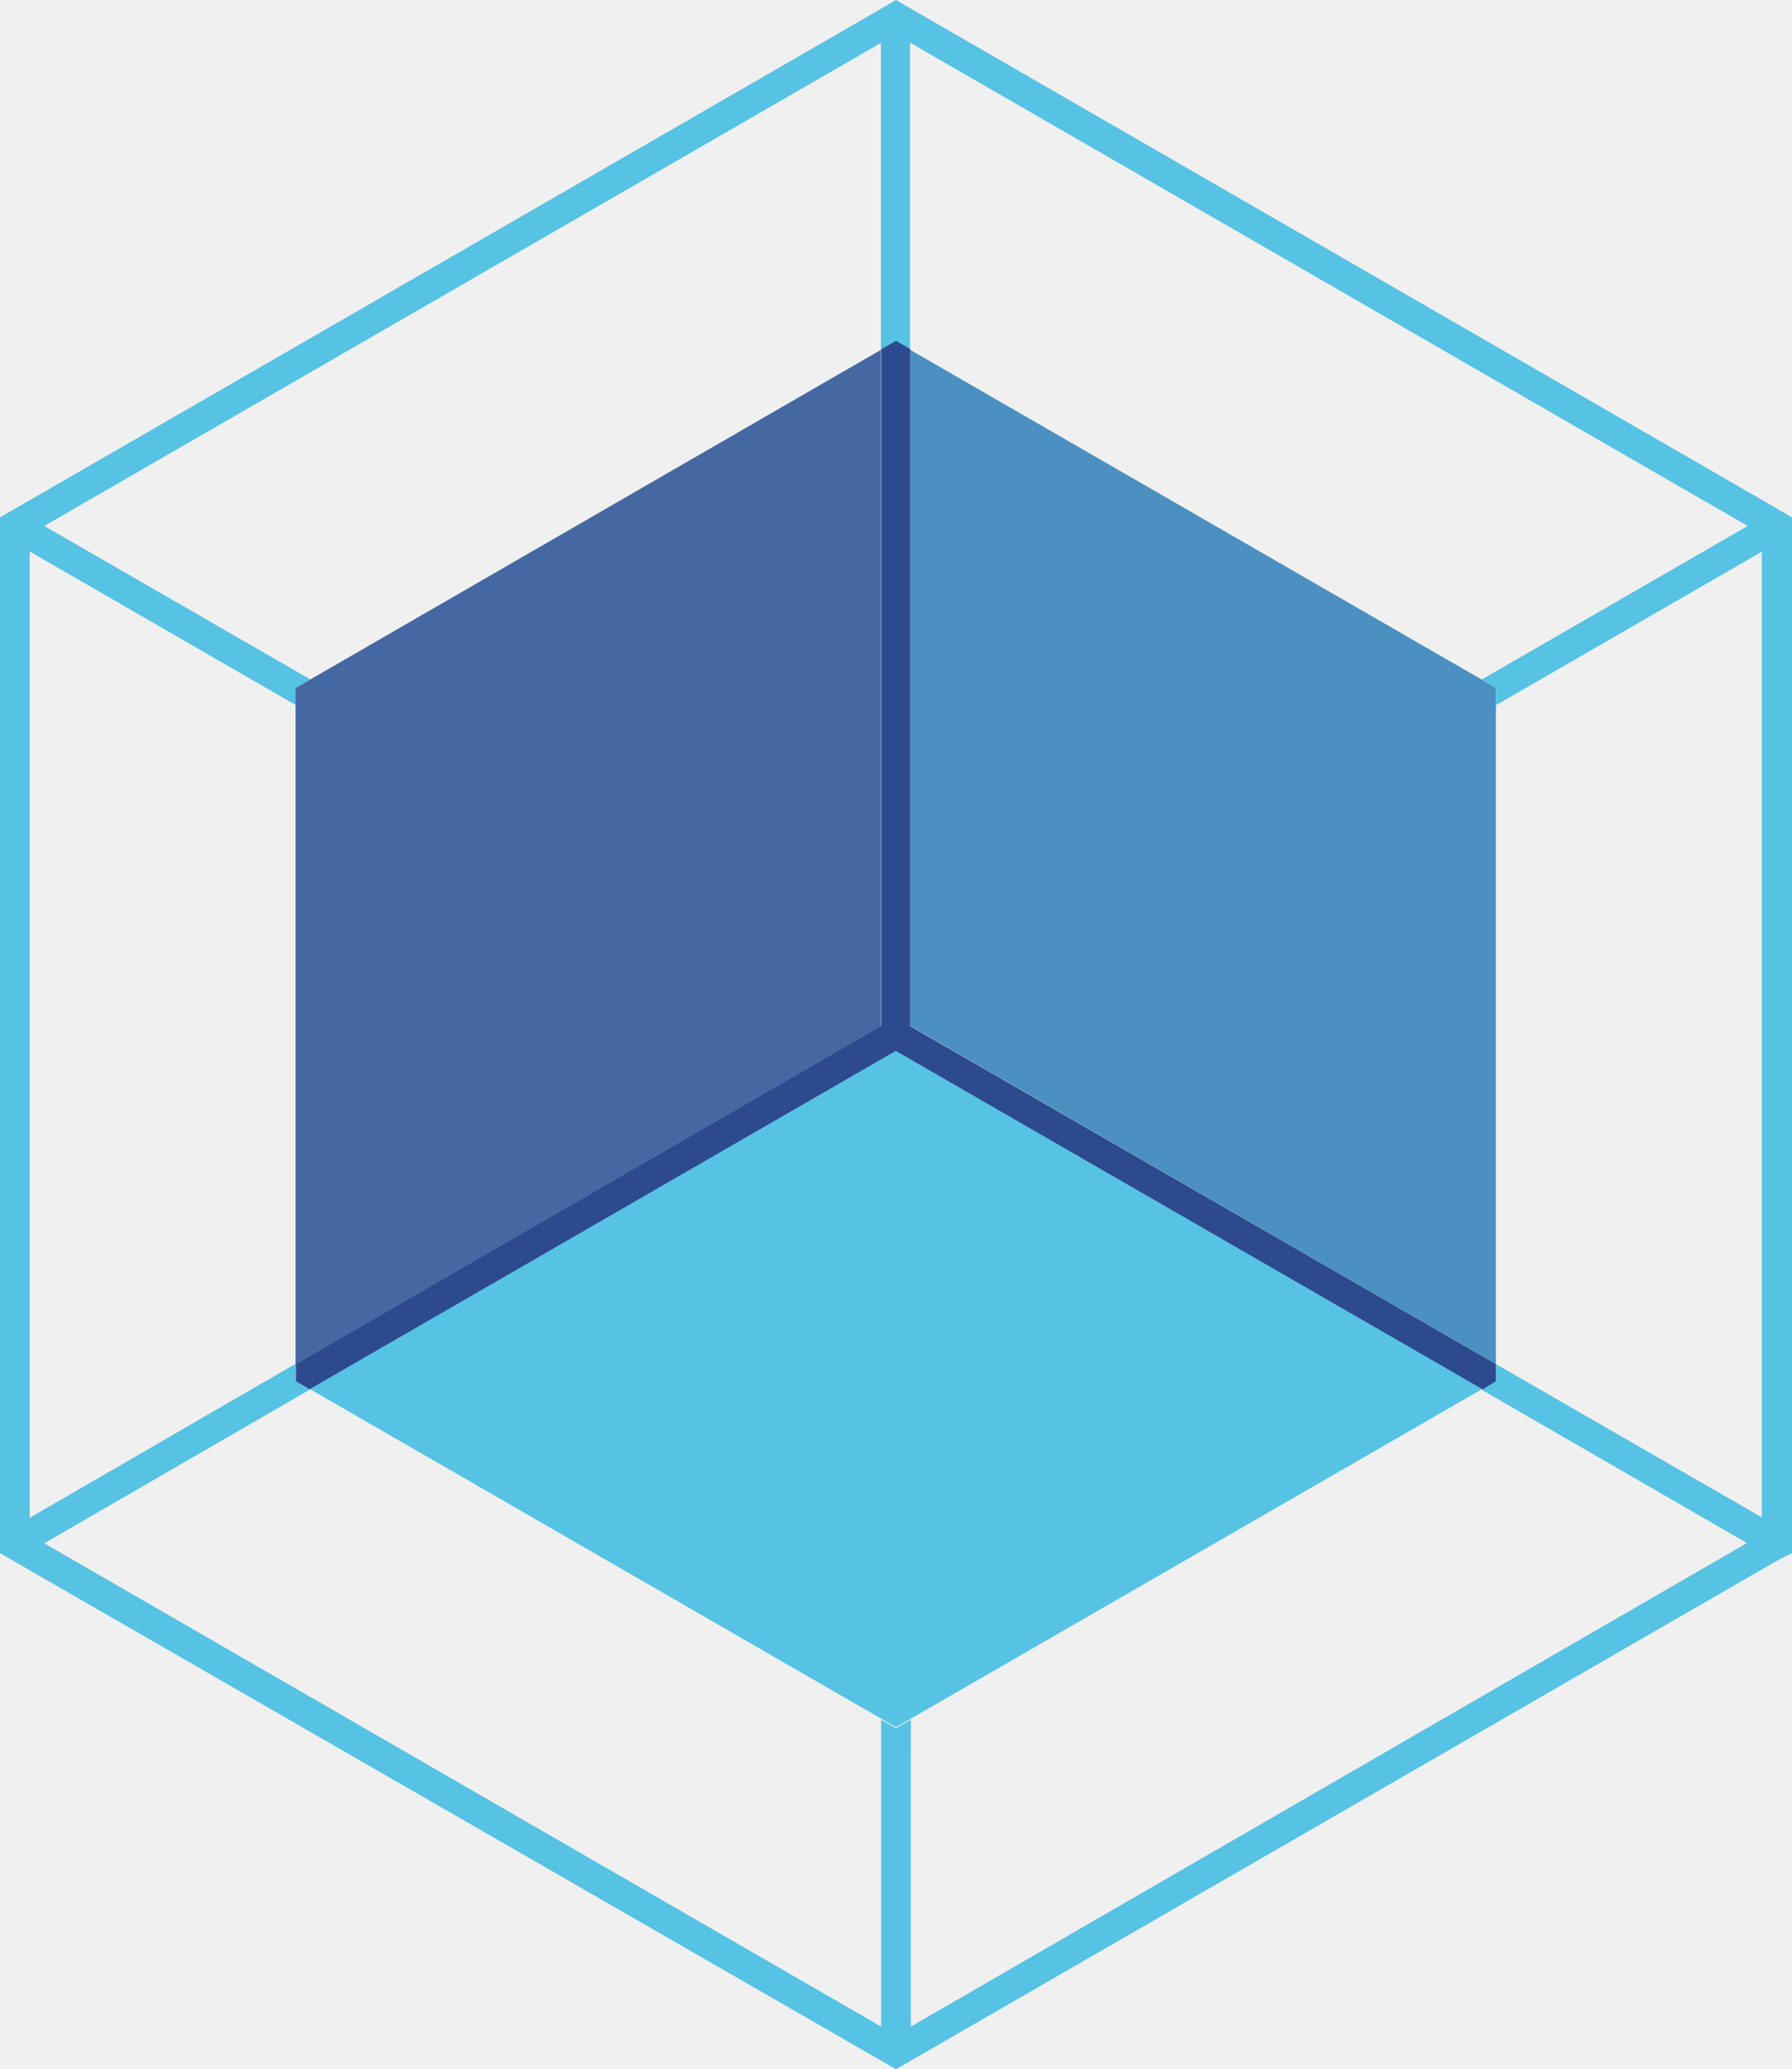
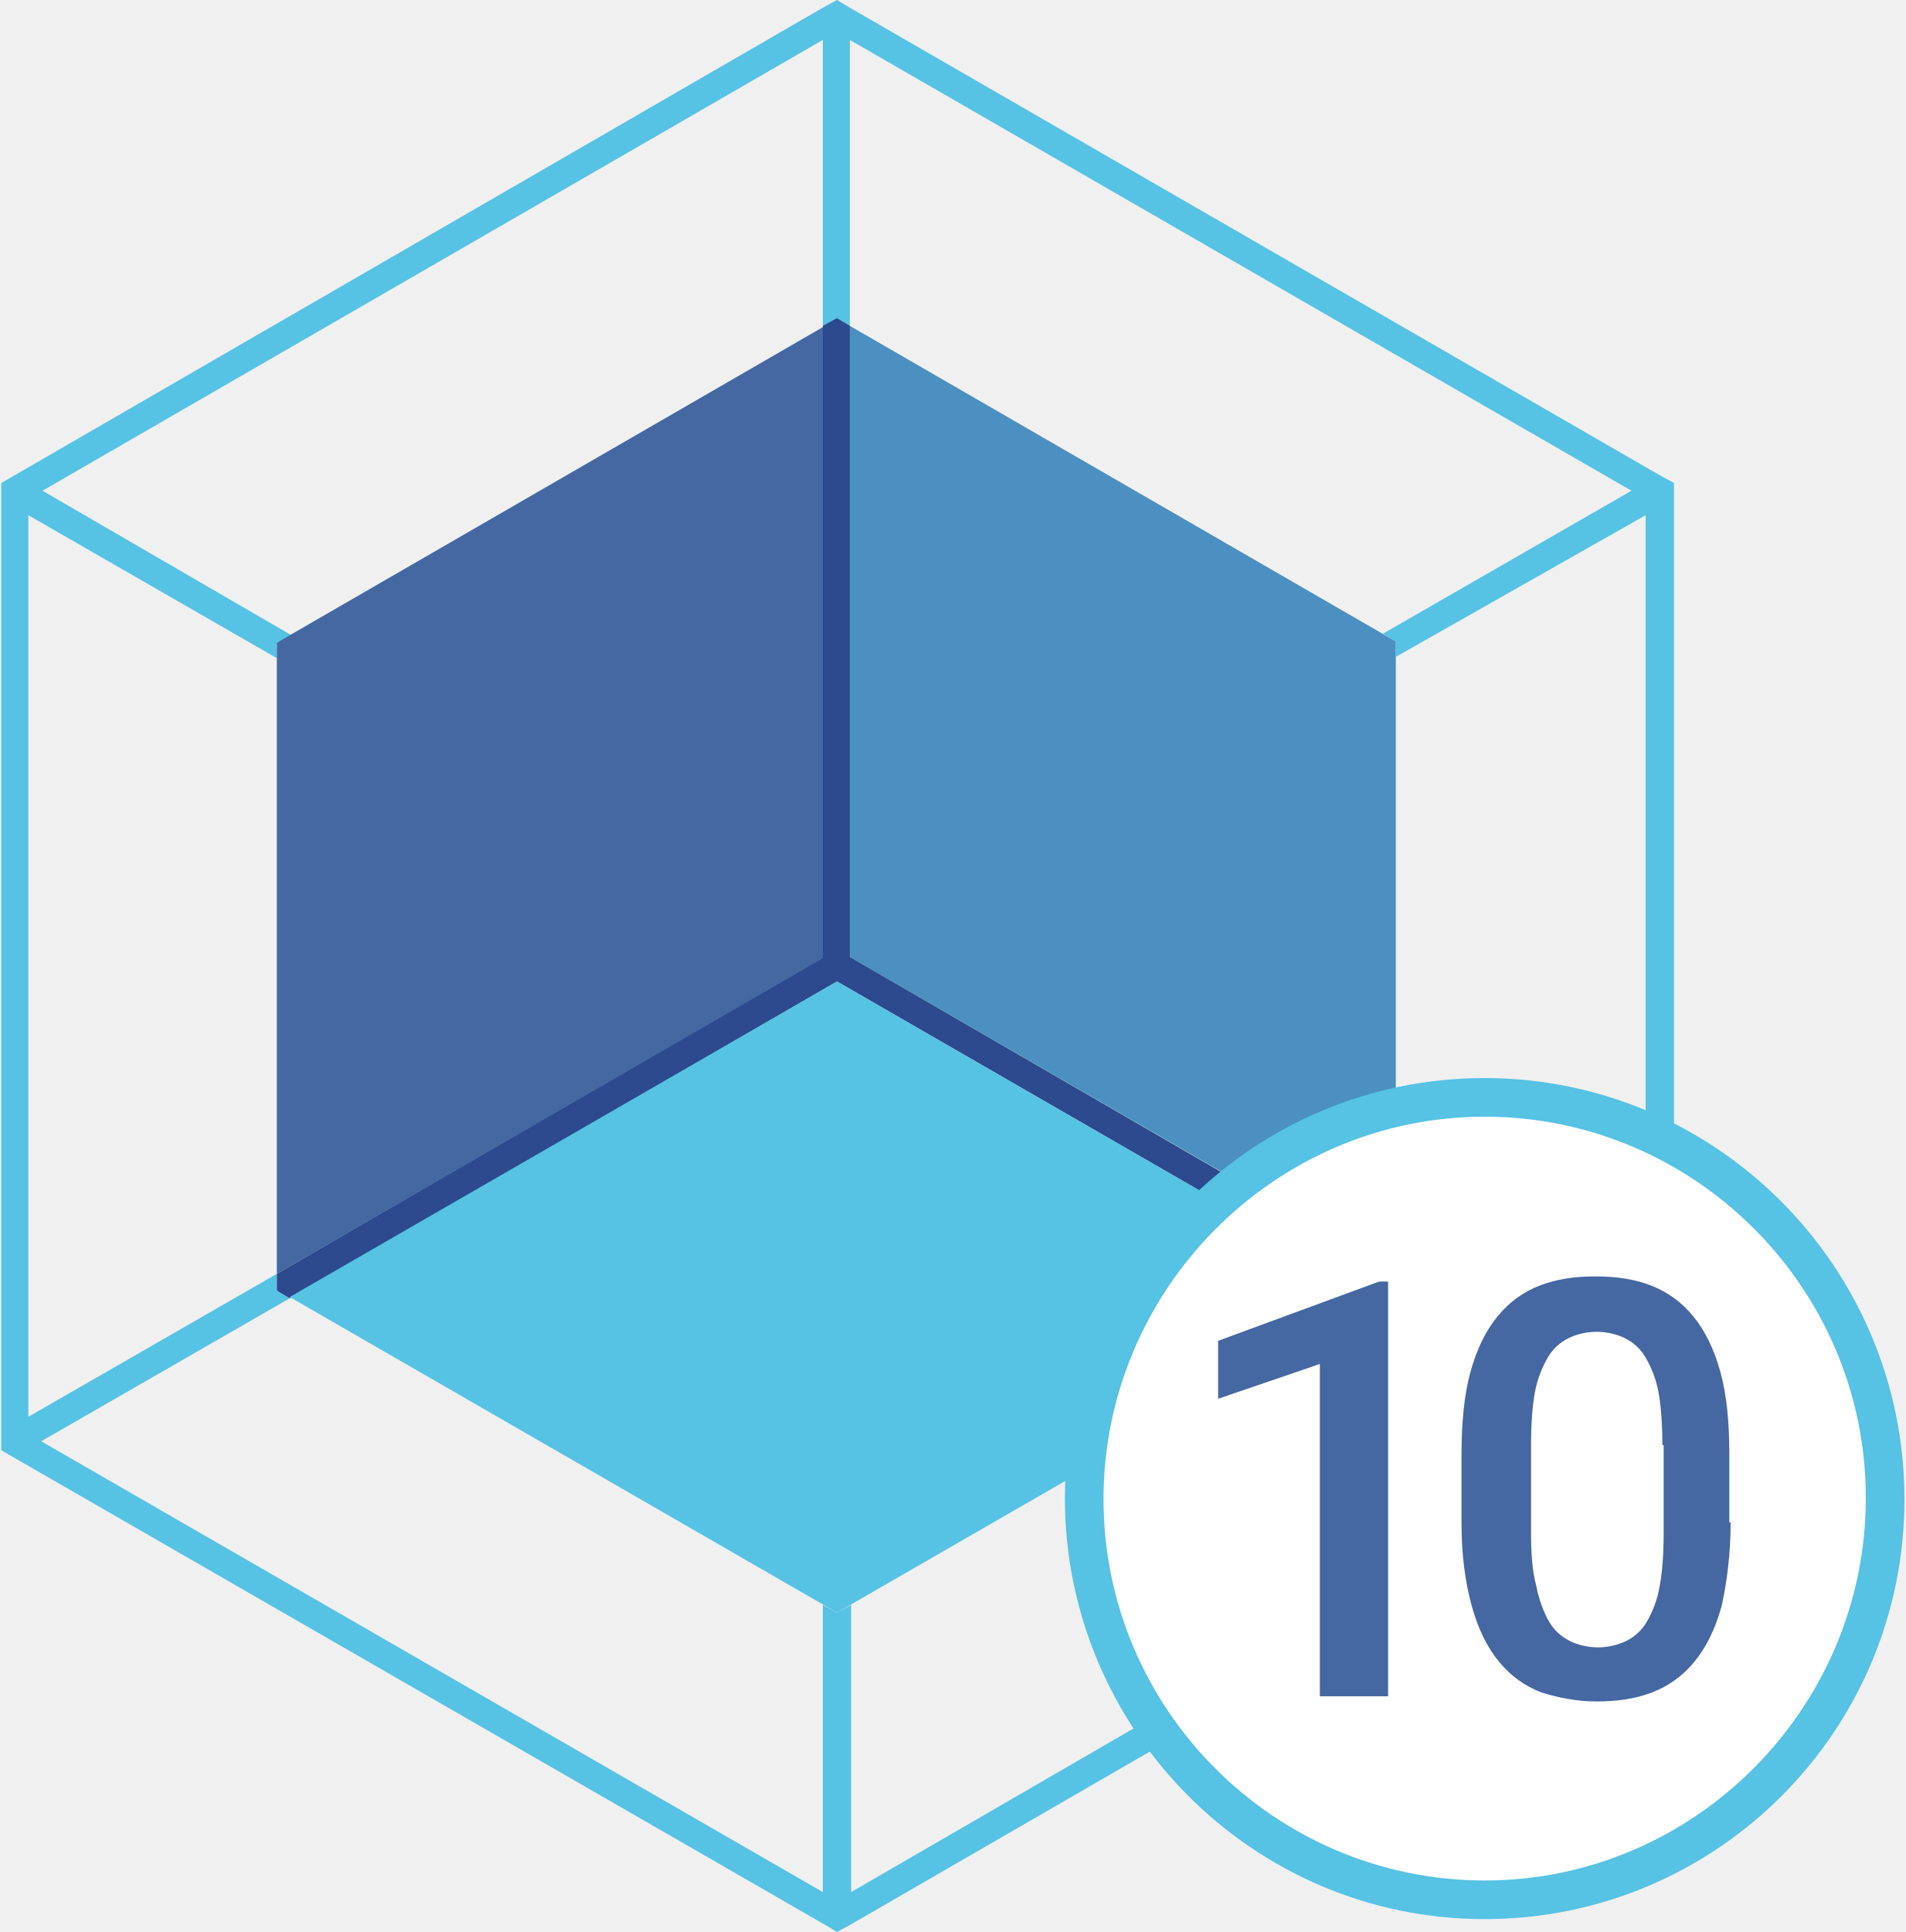
- <svg xmlns="http://www.w3.org/2000/svg" id="Layer_1" data-name="Layer 1" viewBox="0 0 68.88 79.54">
-   <defs>
-     <style>.cls-1{fill:#4b90c1;}.cls-2{fill:#56c2e4;}.cls-3{fill:#2c4a8d;}.cls-4{fill:#4568a3;}</style>
-   </defs>
-   <g id="Page-1">
-     <g id="ARTIK-SAMSUNG-LOGO-FULL-COLOR-CMYK-FINAL">
-       <g id="Page-1-2" data-name="Page-1">
-         <g id="IOT-Media-Page-Logos">
-           <g id="ARTIK-SAMSUNG-LOGO-FULL-COLOR-CMYK-FINAL-2" data-name="ARTIK-SAMSUNG-LOGO-FULL-COLOR-CMYK-FINAL">
-             <g id="Group-6">
-               <g id="Fill-3-Clipped">
-                 <path id="Fill-3" class="cls-1" d="M35.49,13.73v26L58,52.73v-26l-22.53-13" transform="translate(-0.5 -0.29)" />
-               </g>
-               <g id="Fill-5-Clipped">
-                 <path id="Fill-5" class="cls-2" d="M68.25,58.64L58,52.73v0.66l-0.56.32,10.21,5.9L35.51,78.2V66.4l-0.57.33-0.57-.33V78.2L2.2,59.62l10.21-5.91-0.55-.32V52.72L1.64,58.64V21.49l10.22,5.9V26.74l0.57-.33L2.2,20.51,34.36,1.94v11.8l0.57-.33h0l0.55,0.32V1.93L67.68,20.51l-10.22,5.9L58,26.74v0.66l10.22-5.9V58.64h0Zm0.57-38.79L35.49,0.61l-0.55-.32-0.58.34L0.5,20.18V60L34.37,79.51l0.57,0.33,0.57-.33L68.82,60.28,69.38,60V20.18l-0.57-.33h0Z" transform="translate(-0.5 -0.29)" />
-               </g>
-             </g>
-             <path id="Fill-7" class="cls-3" d="M35.49,39.71v-26l-0.55-.32h0l-0.57.33v26l-22.5,13v0.67l0.55,0.32,22.52-13,22.54,13L58,53.39V52.73l-22.53-13" transform="translate(-0.5 -0.29)" />
-             <path id="Fill-1" class="cls-4" d="M11.86,26.74v26l22.5-13v-26l-22.5,13" transform="translate(-0.5 -0.29)" />
-             <path id="Fill-2" class="cls-2" d="M34.93,40.69l-22.52,13,22.53,13,22.53-13-22.54-13" transform="translate(-0.5 -0.29)" />
-           </g>
+ <svg xmlns="http://www.w3.org/2000/svg" version="1.1" id="Layer_1" x="0px" y="0px" viewBox="0 0 148 150" style="enable-background:new 0 0 148 150;" xml:space="preserve">
+   <style type="text/css">
+ 	.st0{fill:#4B90C1;}
+ 	.st1{fill:#56C2E4;}
+ 	.st2{fill:#2C4A8D;}
+ 	.st3{fill:#4568A3;}
+ 	.st4{fill:#FFFFFF;}
+ </style>
+   <g>
+     <g>
+       <g id="Group-6_2_">
+         <g id="Fill-3-Clipped_2_">
+           <path id="Fill-3_2_" class="st0" d="M66,25.3v49l42.4,24.5v-49L66,25.3" />
        </g>
+         <g id="Fill-5-Clipped_2_">
+           <path id="Fill-5_2_" class="st1" d="M127.8,110l-19.3-11.1v1.2l-1.1,0.6l19.3,11.1l-60.6,35.1v-22.3l-1.1,0.6l-1.1-0.6v22.3      l-60.7-35l19.3-11.1l-1-0.6v-1.3L2.2,110V40l19.3,11.1v-1.2l1.1-0.6L3.3,38.1l60.6-35v22.3l1.1-0.6l0,0l1,0.6V3.1l60.7,35      l-19.3,11.1l1,0.6v1.2L127.8,40L127.8,110L127.8,110L127.8,110z M128.9,36.9L66,0.6L65,0l-1.1,0.6L0.1,37.5v75.1l63.9,36.8      L65,150l1.1-0.6l62.8-36.3l1.1-0.5V37.5L128.9,36.9L128.9,36.9L128.9,36.9z" />
+         </g>
+       </g>
+       <path id="Fill-7_2_" class="st2" d="M66,74.3v-49l-1-0.6l0,0l-1.1,0.6v49L21.5,98.9v1.3l1,0.6L65,76.2l42.5,24.5l1-0.6v-1.2    L66,74.3" />
+       <path id="Fill-1_2_" class="st3" d="M21.5,49.9v49l42.4-24.5v-49L21.5,49.9" />
+       <path id="Fill-2_2_" class="st1" d="M65,76.2l-42.5,24.5L65,125.2l42.5-24.5L65,76.2" />
+     </g>
+     <g>
+       <g>
+         <g>
+           <path class="st4" d="M115.3,147.5c-17.2,0-31.1-14-31.1-31.1s14-31.1,31.1-31.1s31.1,14,31.1,31.1S132.5,147.5,115.3,147.5z" />
+           <path class="st1" d="M115.3,86.7c16.3,0,29.6,13.3,29.6,29.6S131.6,146,115.3,146s-29.6-13.3-29.6-29.6S99,86.7,115.3,86.7       M115.3,83.7c-18,0-32.6,14.6-32.6,32.6S97.3,149,115.3,149s32.6-14.6,32.6-32.6S133.3,83.7,115.3,83.7L115.3,83.7z" />
+         </g>
+       </g>
+       <g>
+         <path class="st3" d="M107.8,131.7h-5.3v-25.8l-7.9,2.7v-4.5l12.5-4.6h0.7V131.7z" />
+         <path class="st3" d="M134.4,118.2c0,2.5-0.3,4.7-0.7,6.5c-0.5,1.8-1.2,3.2-2.1,4.3c-0.9,1.1-2,1.9-3.3,2.4     c-1.3,0.5-2.7,0.7-4.3,0.7c-1.6,0-3-0.3-4.3-0.7c-1.3-0.5-2.4-1.3-3.3-2.4c-0.9-1.1-1.6-2.5-2.1-4.3c-0.5-1.8-0.8-3.9-0.8-6.5     V113c0-2.5,0.2-4.7,0.7-6.5c0.5-1.8,1.2-3.2,2.1-4.3c0.9-1.1,2-1.9,3.3-2.4c1.3-0.5,2.7-0.7,4.3-0.7c1.6,0,3,0.2,4.3,0.7     c1.3,0.5,2.4,1.3,3.3,2.4c0.9,1.1,1.6,2.5,2.1,4.3c0.5,1.8,0.7,3.9,0.7,6.5V118.2z M129.1,112.2c0-1.6-0.1-3-0.3-4.1     c-0.2-1.1-0.6-2-1-2.7c-0.4-0.7-1-1.2-1.6-1.5c-0.6-0.3-1.4-0.5-2.2-0.5c-0.8,0-1.6,0.2-2.2,0.5c-0.6,0.3-1.2,0.8-1.6,1.5     c-0.4,0.7-0.8,1.6-1,2.7c-0.2,1.1-0.3,2.5-0.3,4.1v6.8c0,1.6,0.1,3,0.4,4.1c0.2,1.1,0.6,2.1,1,2.8c0.4,0.7,1,1.2,1.6,1.5     c0.6,0.3,1.4,0.5,2.2,0.5c0.8,0,1.6-0.2,2.2-0.5c0.6-0.3,1.2-0.8,1.6-1.5c0.4-0.7,0.8-1.6,1-2.8c0.2-1.1,0.3-2.5,0.3-4.1V112.2z" />
      </g>
    </g>
  </g>
</svg>
